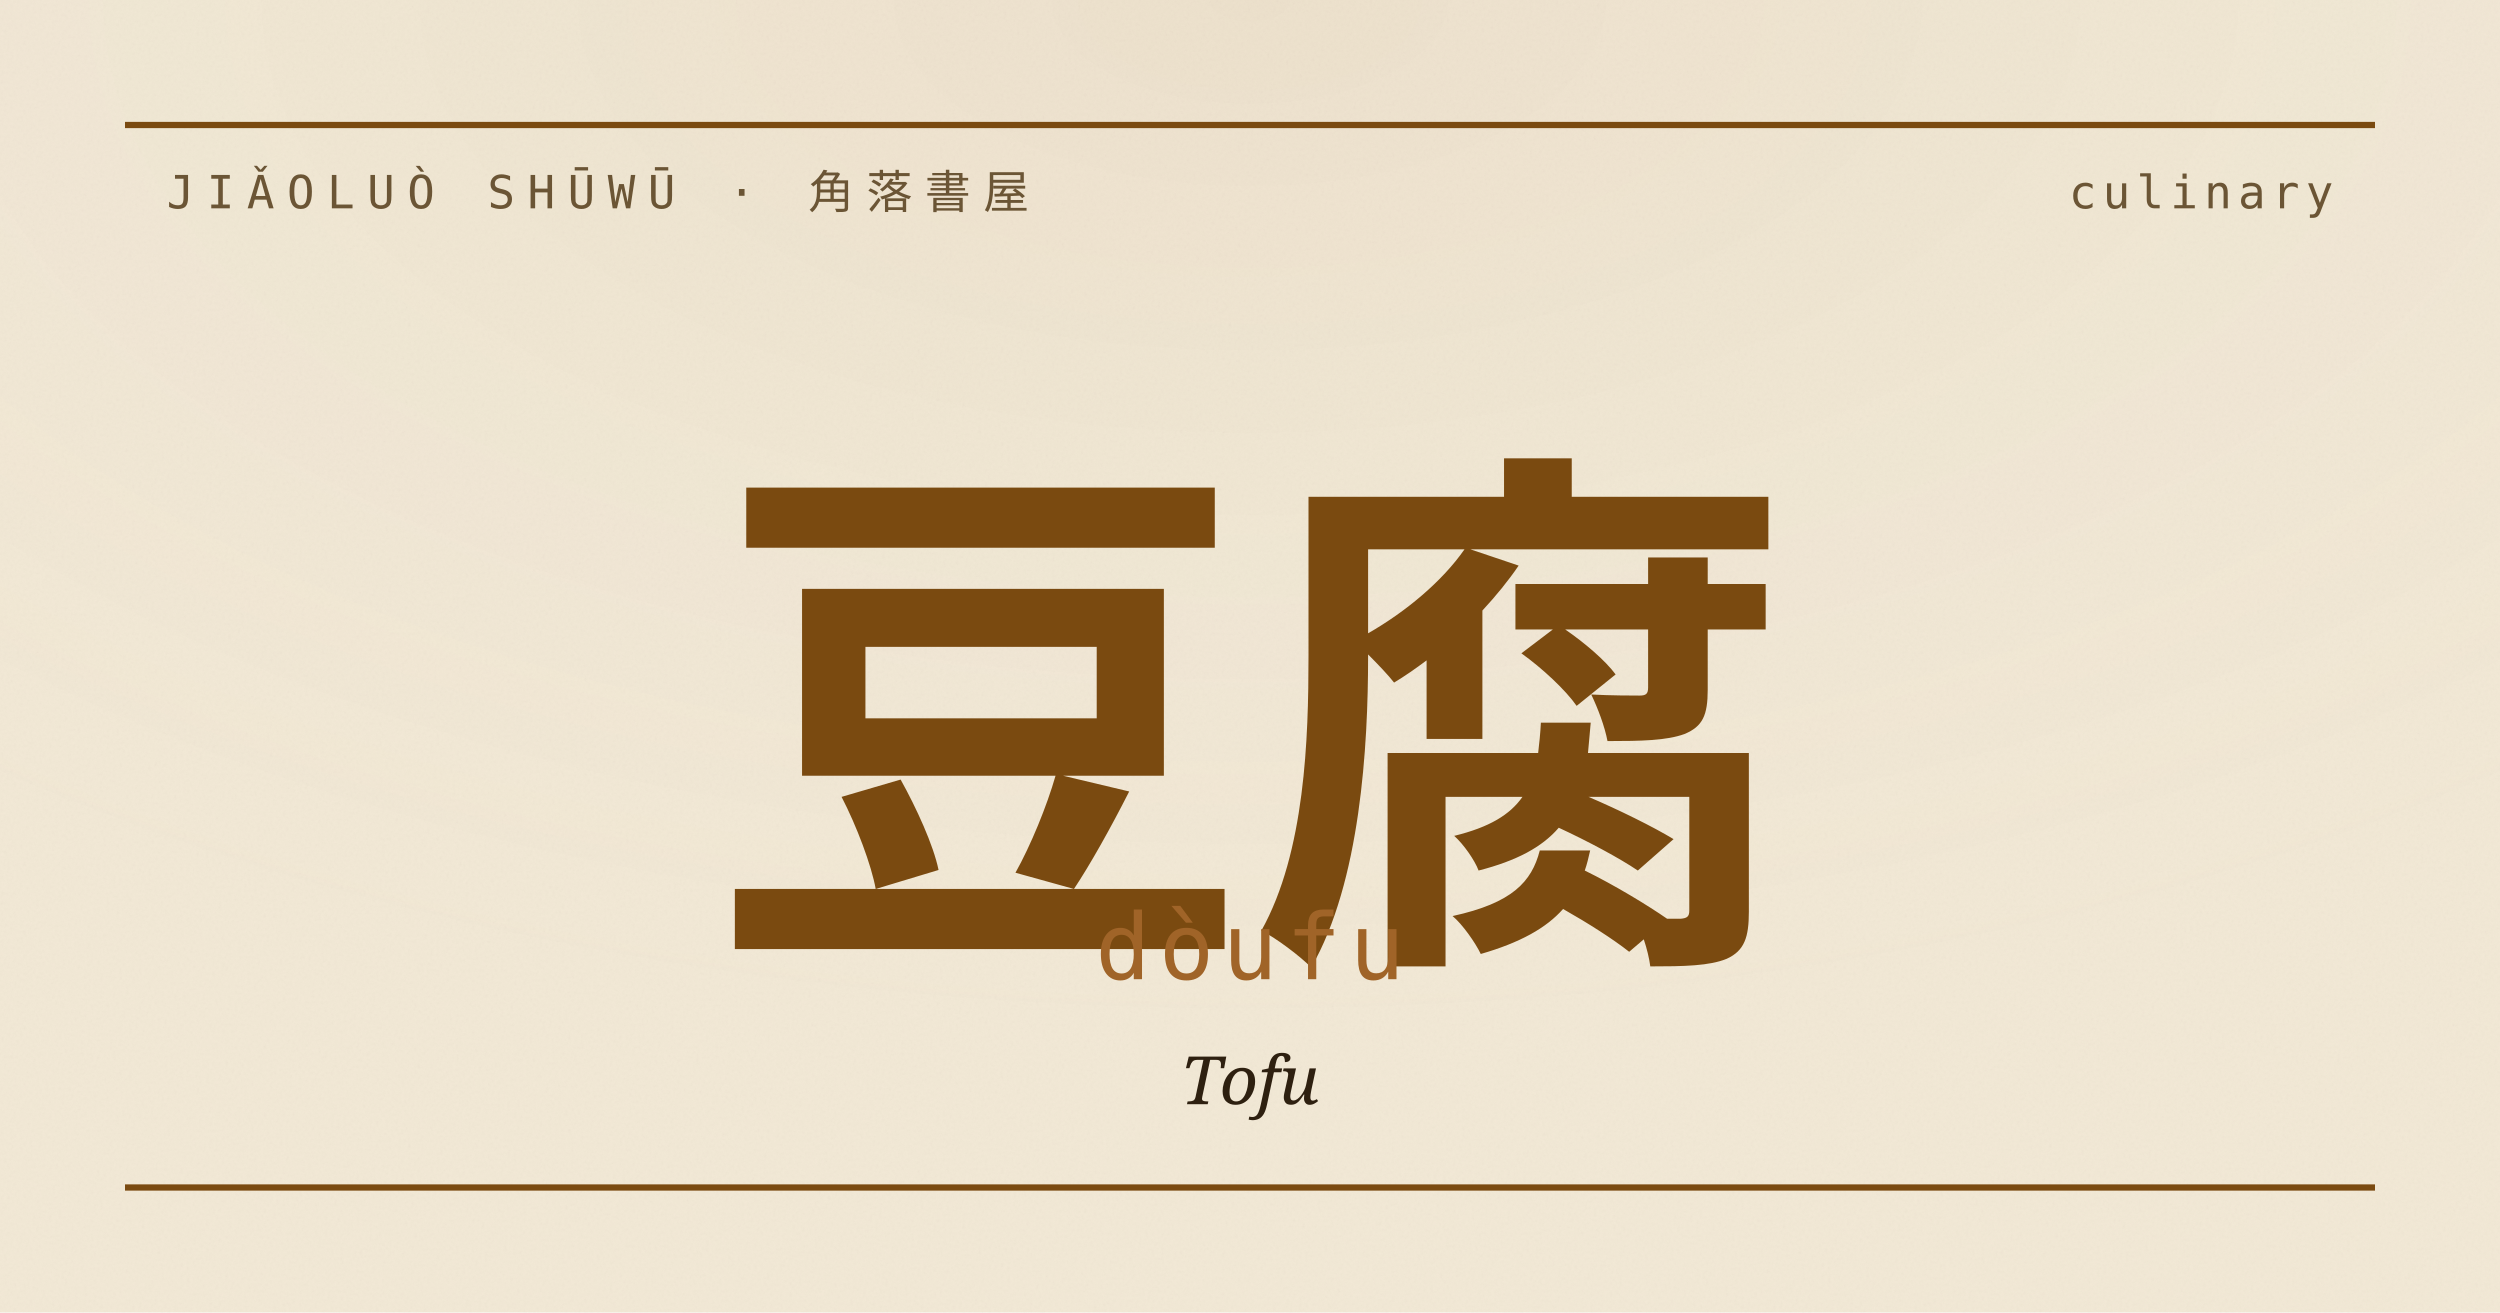
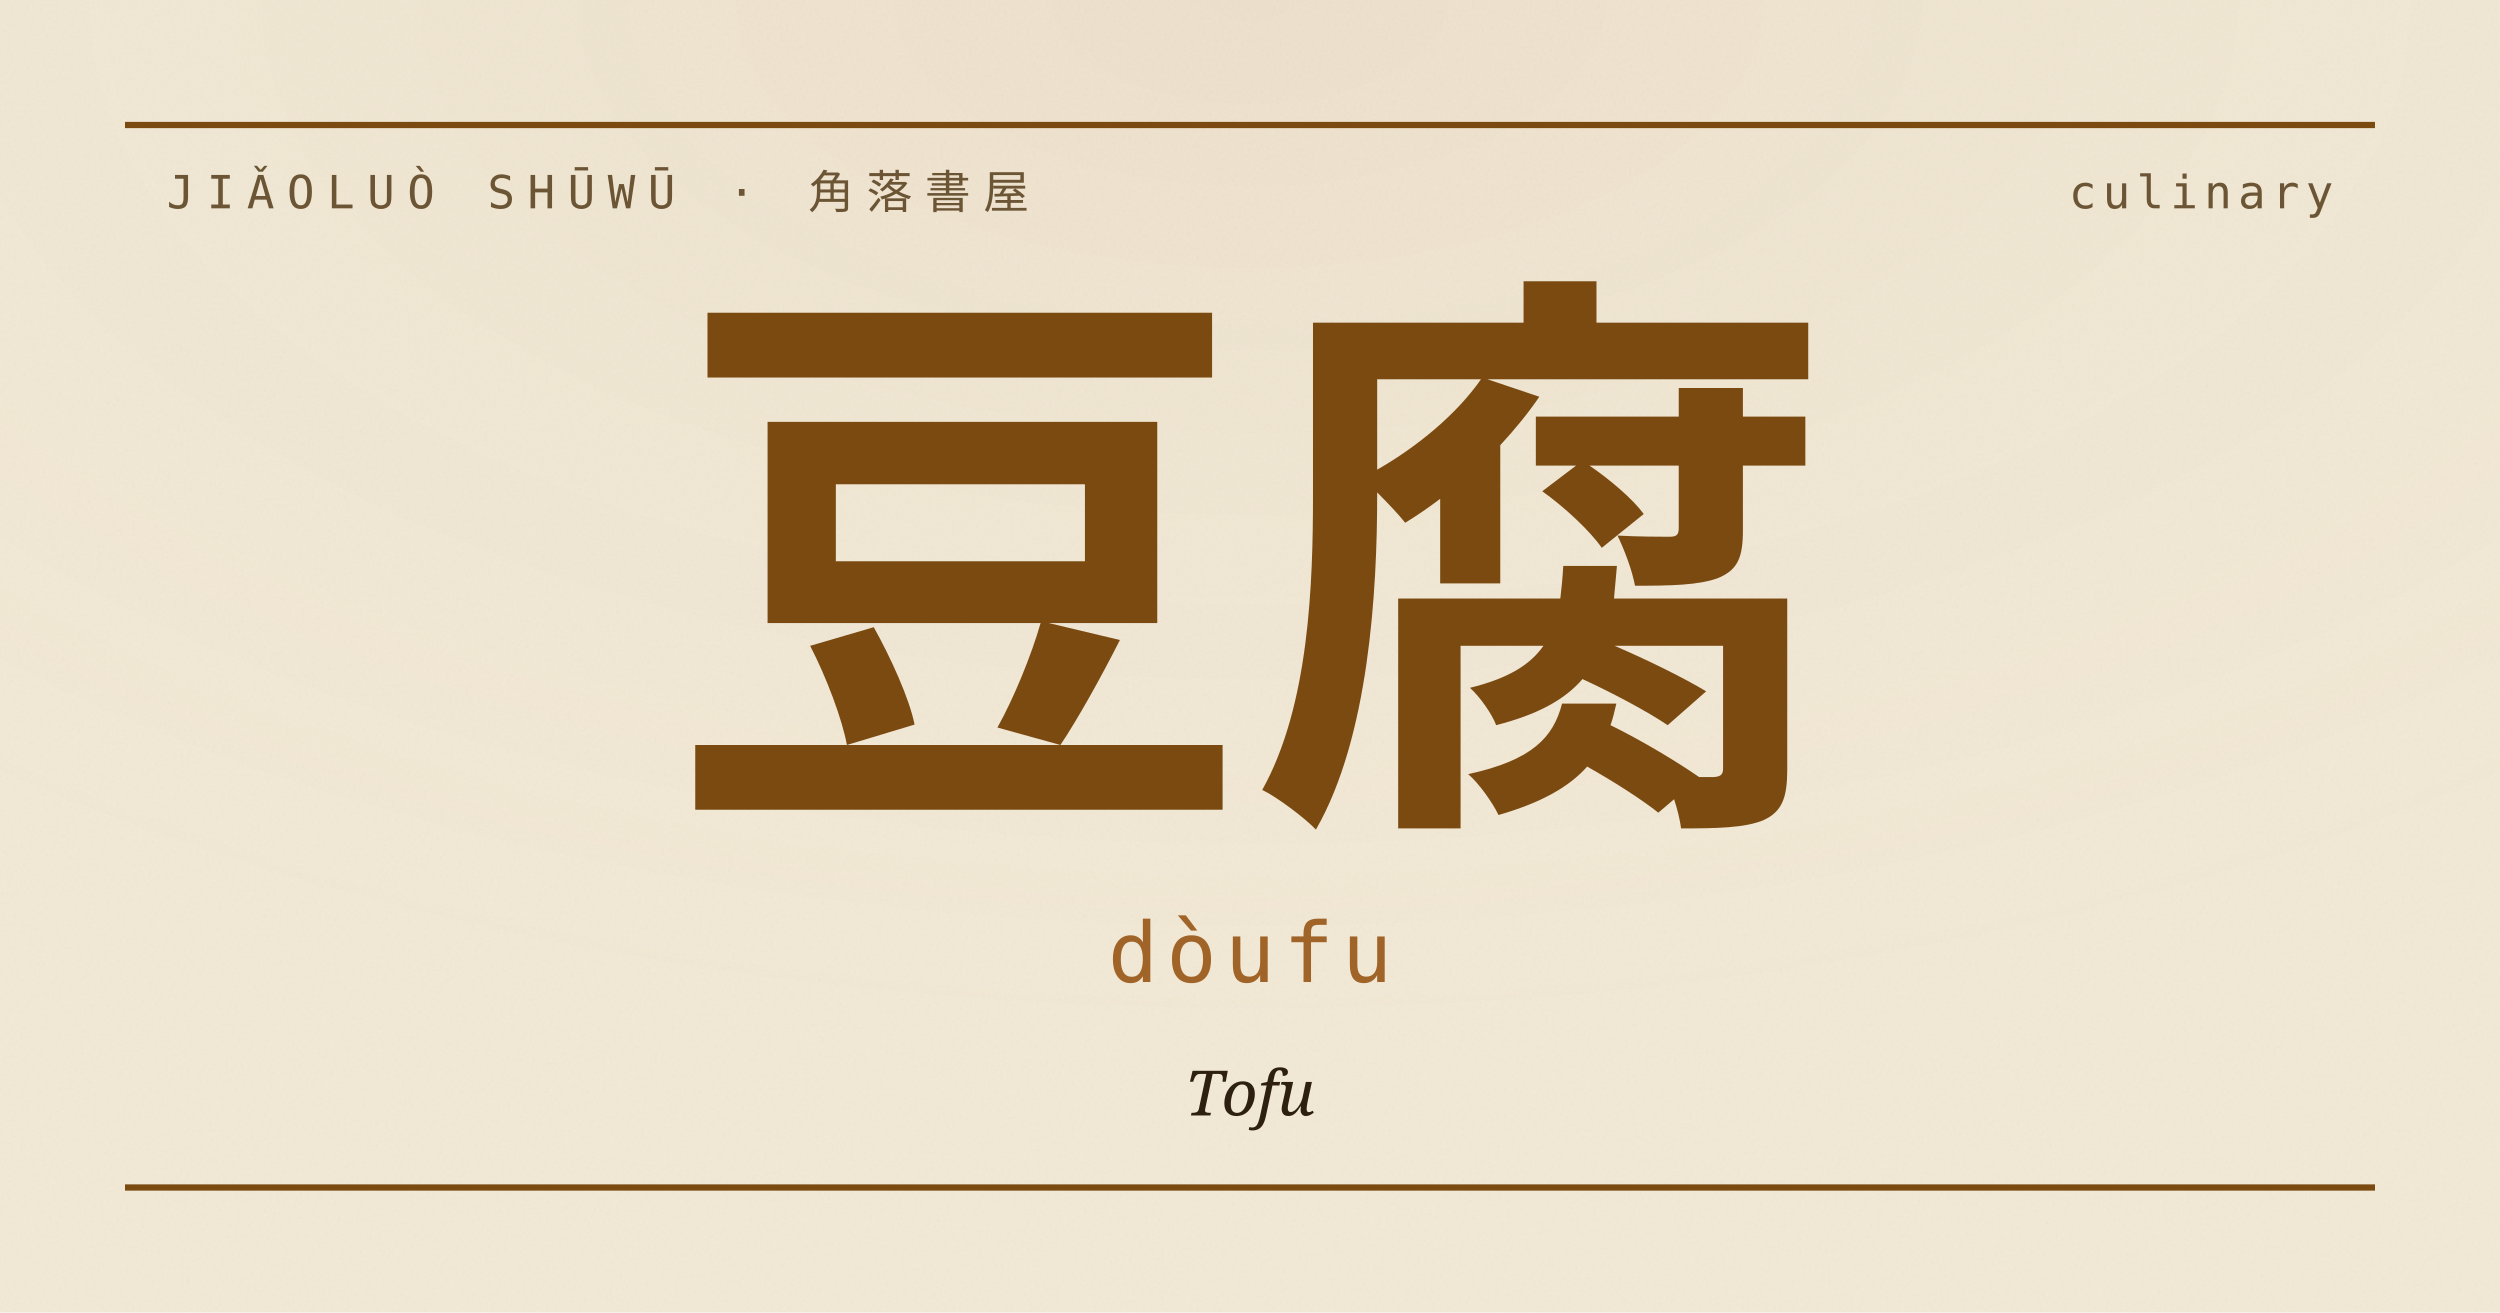
<svg xmlns="http://www.w3.org/2000/svg" viewBox="0 0 1200 630" width="1200" height="630">
  <defs>
    <filter id="paper">
      <feTurbulence type="fractalNoise" baseFrequency="0.65" numOctaves="5" stitchTiles="stitch" />
      <feColorMatrix type="saturate" values="0" />
    </filter>
    <radialGradient id="vignette" cx="50%" cy="0%" r="80%">
      <stop offset="0%" stop-color="#7a4a10" stop-opacity="0.05" />
      <stop offset="100%" stop-color="#f2e8d5" stop-opacity="0" />
    </radialGradient>
  </defs>
  <rect width="1200" height="630" fill="#f2e8d5" />
  <rect width="1200" height="630" fill="url(#vignette)" />
  <rect width="1200" height="630" filter="url(#paper)" opacity="0.06" />
  <line x1="60" y1="60" x2="1140" y2="60" stroke="#7a4a10" stroke-width="3" />
  <line x1="60" y1="570" x2="1140" y2="570" stroke="#7a4a10" stroke-width="3" />
  <text x="80" y="100" font-family="Inconsolata, monospace" font-size="22" letter-spacing="6" fill="#6b5535" text-transform="uppercase">JIǍOLUÒ SHŪWŪ · 角落書屋</text>
  <text x="1120" y="100" font-family="Inconsolata, monospace" font-size="22" letter-spacing="3" fill="#6b5535" text-anchor="end">culinary</text>
-   <text x="600" y="350" font-family="Noto Serif SC, serif" font-size="260" font-weight="700" fill="#7a4a10" text-anchor="middle" dominant-baseline="middle">豆腐</text>
-   <text x="600" y="470" font-family="Inconsolata, monospace" font-size="44" letter-spacing="4" fill="#a06428" text-anchor="middle">dòufu</text>
-   <text x="600" y="530" font-family="Cormorant Garamond, Georgia, serif" font-style="italic" font-size="32" fill="#2e2010" text-anchor="middle">Tofu</text>
+   <text x="600" y="275" font-family="Noto Serif SC, serif" font-size="280" font-weight="700" fill="#7a4a10" text-anchor="middle" dominant-baseline="middle">豆腐</text>
+   <text x="600" y="460" font-family="Inconsolata, monospace" font-size="40" letter-spacing="4" fill="#a06428" text-anchor="middle" dominant-baseline="middle">dòufu</text>
+   <text x="600" y="525" font-family="Cormorant Garamond, Georgia, serif" font-style="italic" font-size="30" fill="#2e2010" text-anchor="middle" dominant-baseline="middle">Tofu</text>
</svg>
